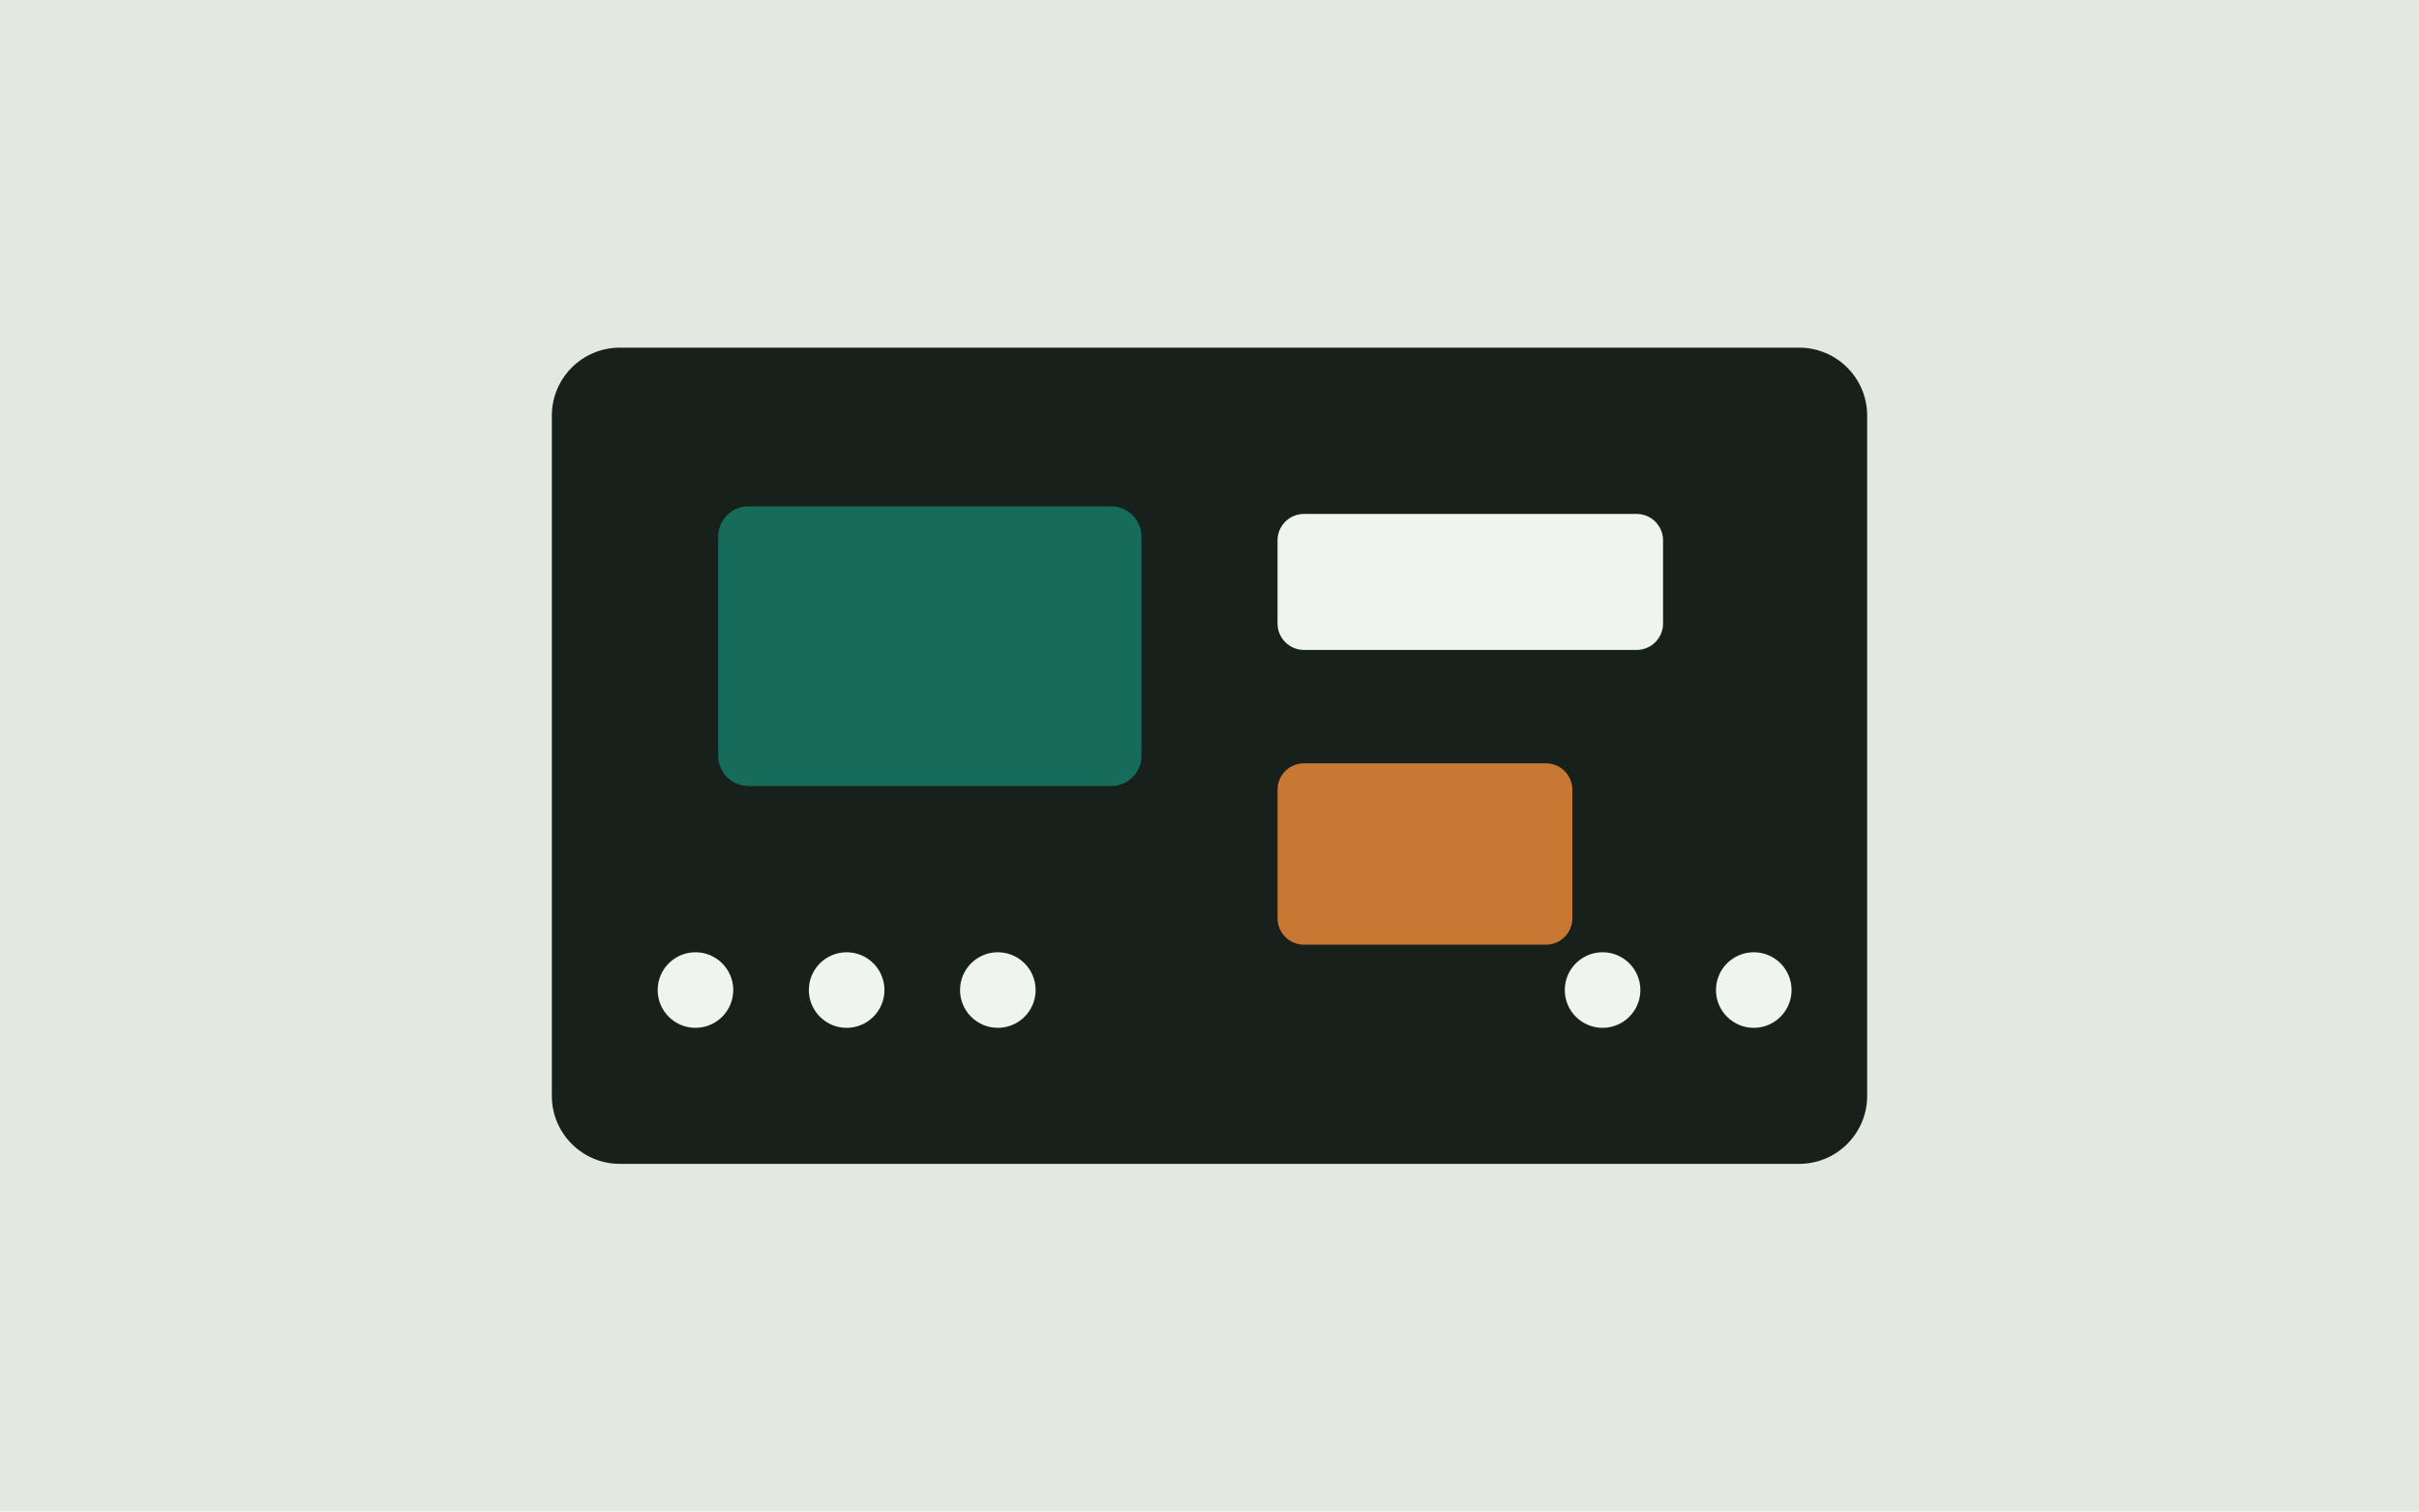
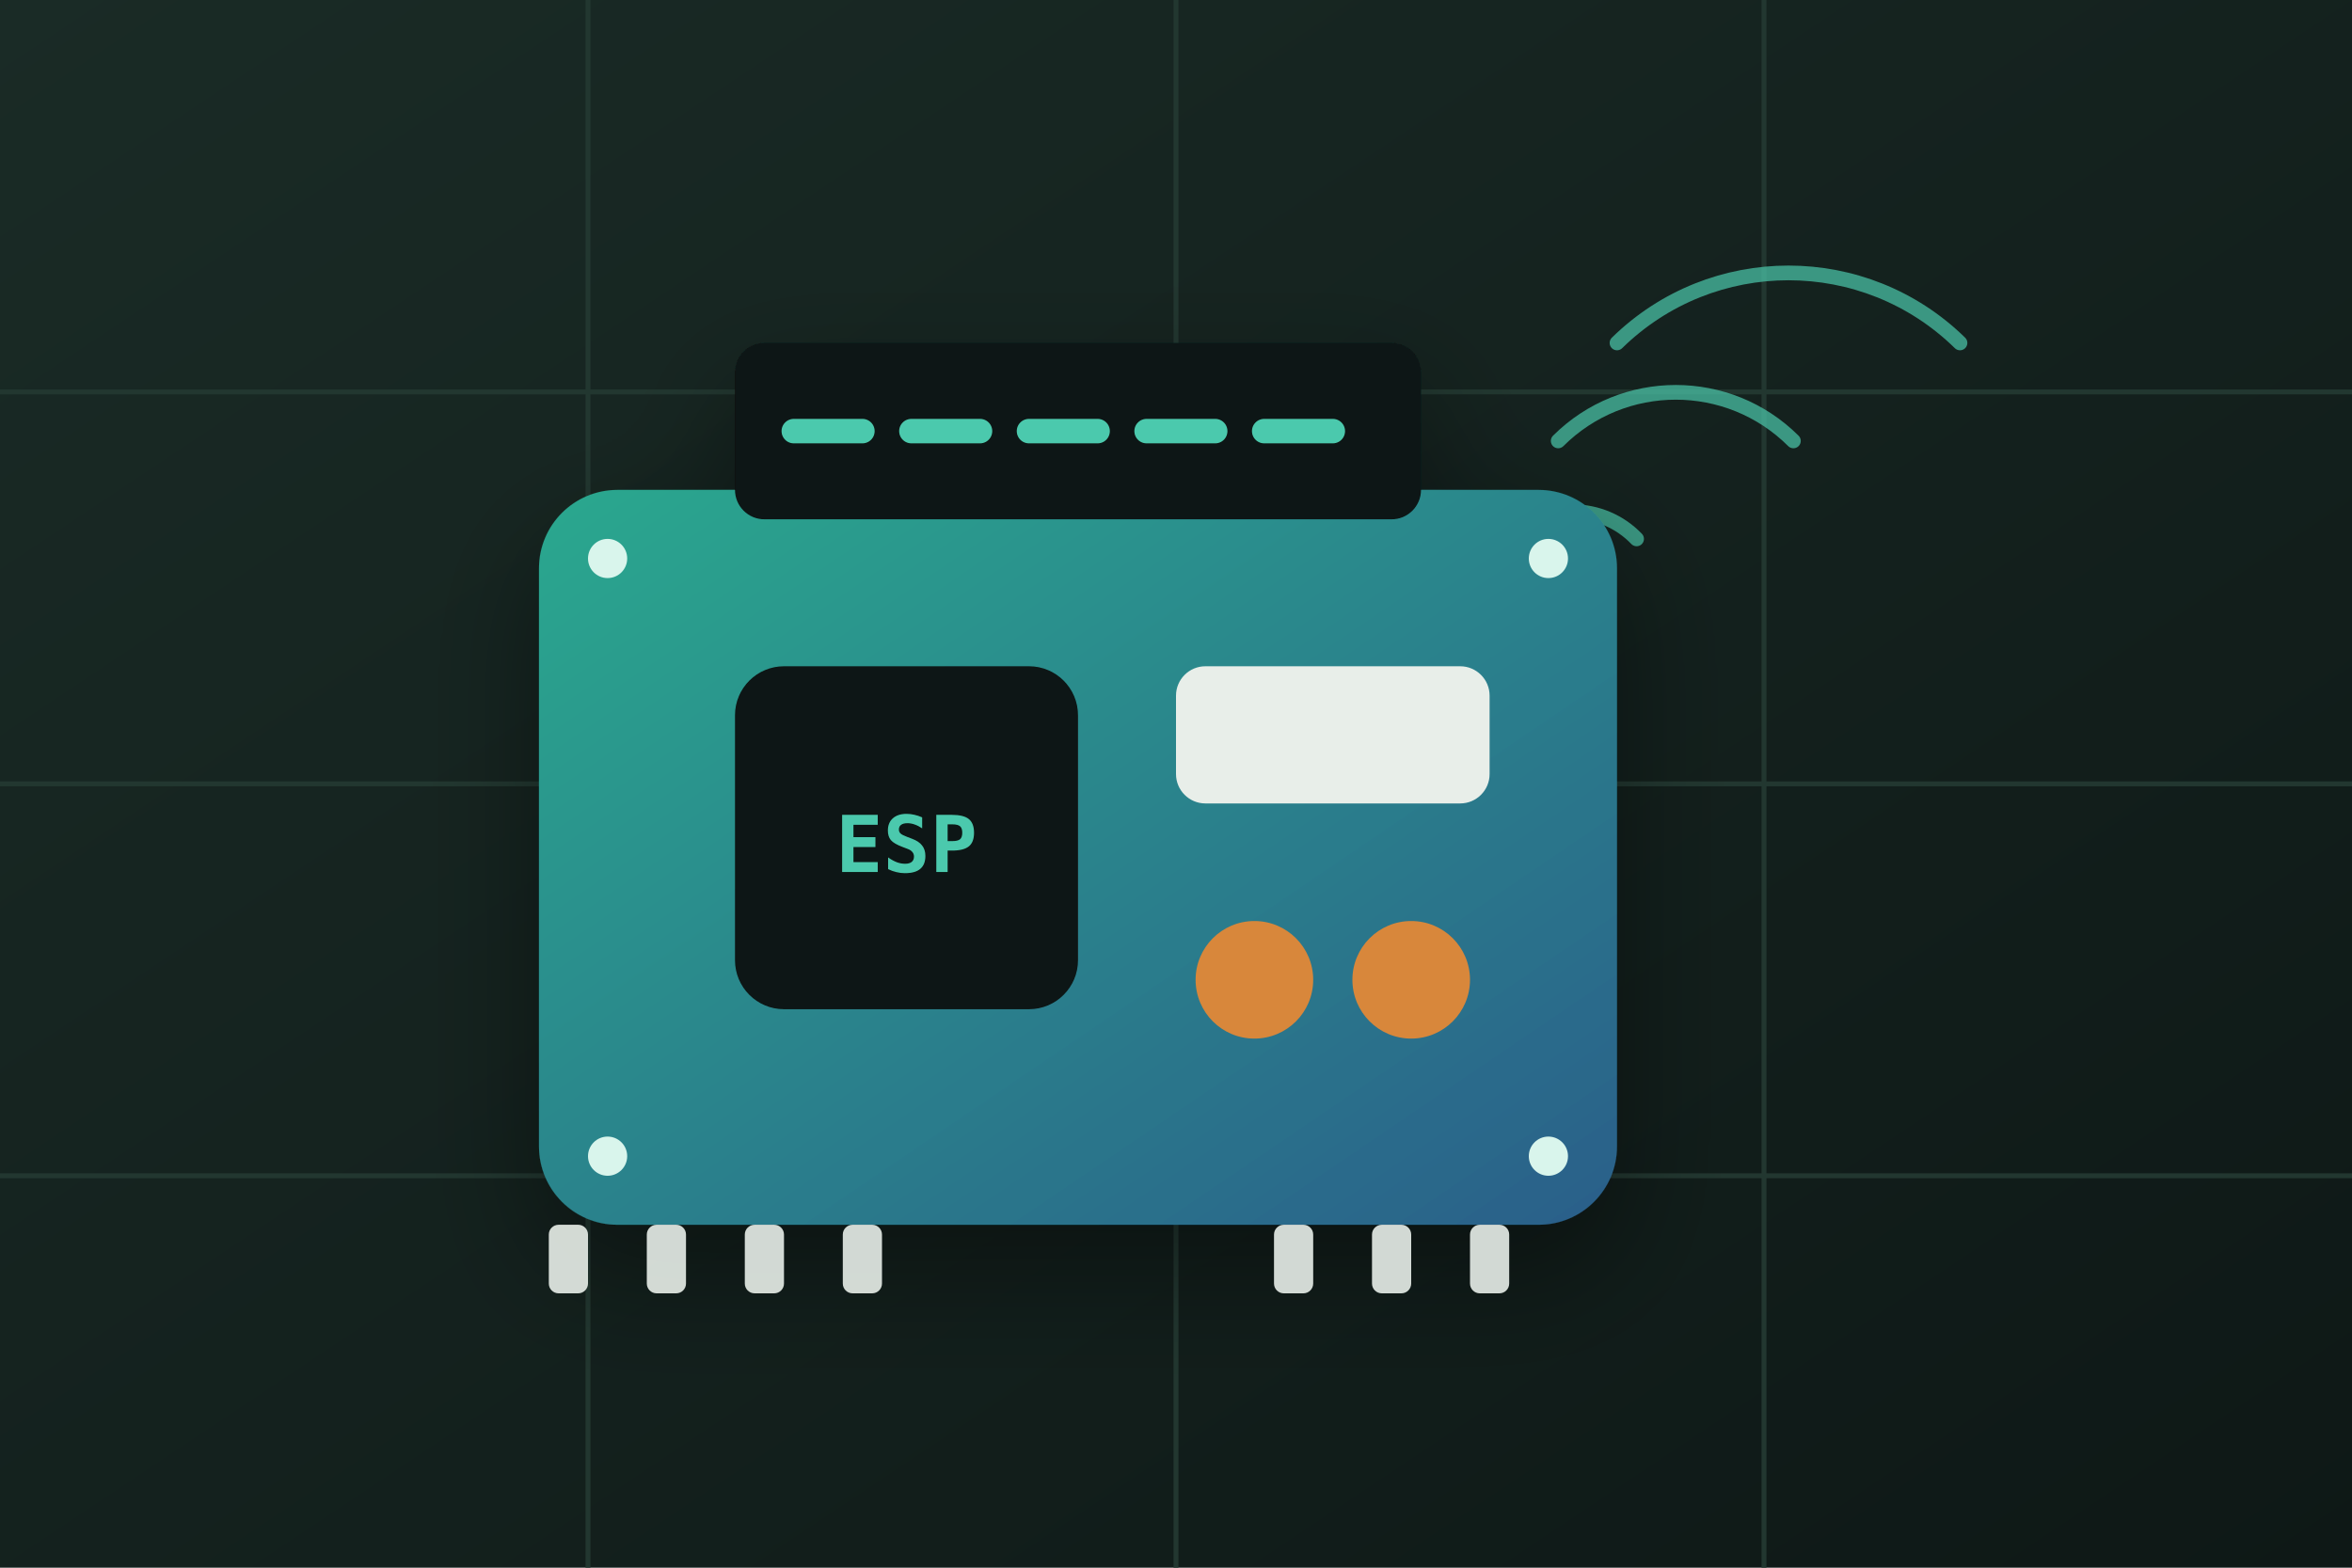
- <svg xmlns="http://www.w3.org/2000/svg" viewBox="0 0 640 400">
-   <rect width="640" height="400" fill="#e3e8e1" />
-   <rect x="146" y="92" width="348" height="216" rx="18" fill="#17201b" />
-   <rect x="190" y="134" width="112" height="74" rx="8" fill="#176b5b" />
-   <rect x="338" y="136" width="102" height="36" rx="7" fill="#f0f4ef" />
-   <rect x="338" y="202" width="78" height="48" rx="7" fill="#c97834" />
-   <g fill="#f0f4ef">
-     <circle cx="184" cy="262" r="10" />
-     <circle cx="224" cy="262" r="10" />
-     <circle cx="264" cy="262" r="10" />
-     <circle cx="424" cy="262" r="10" />
-     <circle cx="464" cy="262" r="10" />
+ <svg xmlns="http://www.w3.org/2000/svg" viewBox="0 0 480 320" fill="none">
+   <defs>
+     <linearGradient id="bg" x1="0" y1="0" x2="1" y2="1">
+       <stop offset="0" stop-color="#1a2b26" />
+       <stop offset="1" stop-color="#0e1816" />
+     </linearGradient>
+     <linearGradient id="a" x1="0" y1="0" x2="1" y2="1">
+       <stop offset="0" stop-color="#2aa88e" />
+       <stop offset="1" stop-color="#2a5f8a" />
+     </linearGradient>
+     <linearGradient id="b" x1="0" y1="0" x2="1" y2="1">
+       <stop offset="0" stop-color="#7f8fff" />
+       <stop offset="1" stop-color="#4b5fc7" />
+     </linearGradient>
+     <filter id="s" x="-20%" y="-20%" width="140%" height="150%">
+       <feDropShadow dx="0" dy="10" stdDeviation="12" flood-color="#000" flood-opacity=".4" />
+     </filter>
+   </defs>
+   <rect width="480" height="320" fill="url(#bg)" />
+   <g stroke="#223730" stroke-width="1">
+     <path d="M0 80h480M0 160h480M0 240h480M120 0v320M240 0v320M360 0v320" />
+   </g>
+   <g stroke="#4cc9ad" stroke-width="3" stroke-linecap="round" opacity=".7">
+     <path d="M330 70a50 50 0 0 1 70 0M318 90a34 34 0 0 1 48 0M308 110a18 18 0 0 1 26 0" />
+   </g>
+   <g filter="url(#s)">
+     <rect x="110" y="100" width="220" height="150" rx="16" fill="url(#a)" />
+     <rect x="150" y="70" width="140" height="36" rx="6" fill="#0d1513" />
+     <path d="M162 88h116" stroke="#4cc9ad" stroke-width="5" stroke-linecap="round" stroke-dasharray="14 10" />
+     <rect x="150" y="136" width="70" height="70" rx="10" fill="#0d1513" />
+     <text x="185" y="178" text-anchor="middle" font-family="ui-monospace,Menlo,Consolas,monospace" font-size="16" font-weight="700" fill="#4cc9ad">ESP</text>
+     <rect x="240" y="136" width="64" height="28" rx="6" fill="#e8eee9" />
+     <circle cx="256" cy="200" r="12" fill="#d8873a" />
+     <circle cx="288" cy="200" r="12" fill="#d8873a" />
+     <g fill="#d9f5ec">
+       <circle cx="124" cy="114" r="4" />
+       <circle cx="316" cy="114" r="4" />
+       <circle cx="124" cy="236" r="4" />
+       <circle cx="316" cy="236" r="4" />
+     </g>
+   </g>
+   <g fill="#e8eee9" opacity=".9">
+     <rect x="112" y="250" width="8" height="14" rx="2" />
+     <rect x="132" y="250" width="8" height="14" rx="2" />
+     <rect x="152" y="250" width="8" height="14" rx="2" />
+     <rect x="172" y="250" width="8" height="14" rx="2" />
+     <rect x="260" y="250" width="8" height="14" rx="2" />
+     <rect x="280" y="250" width="8" height="14" rx="2" />
+     <rect x="300" y="250" width="8" height="14" rx="2" />
  </g>
</svg>
